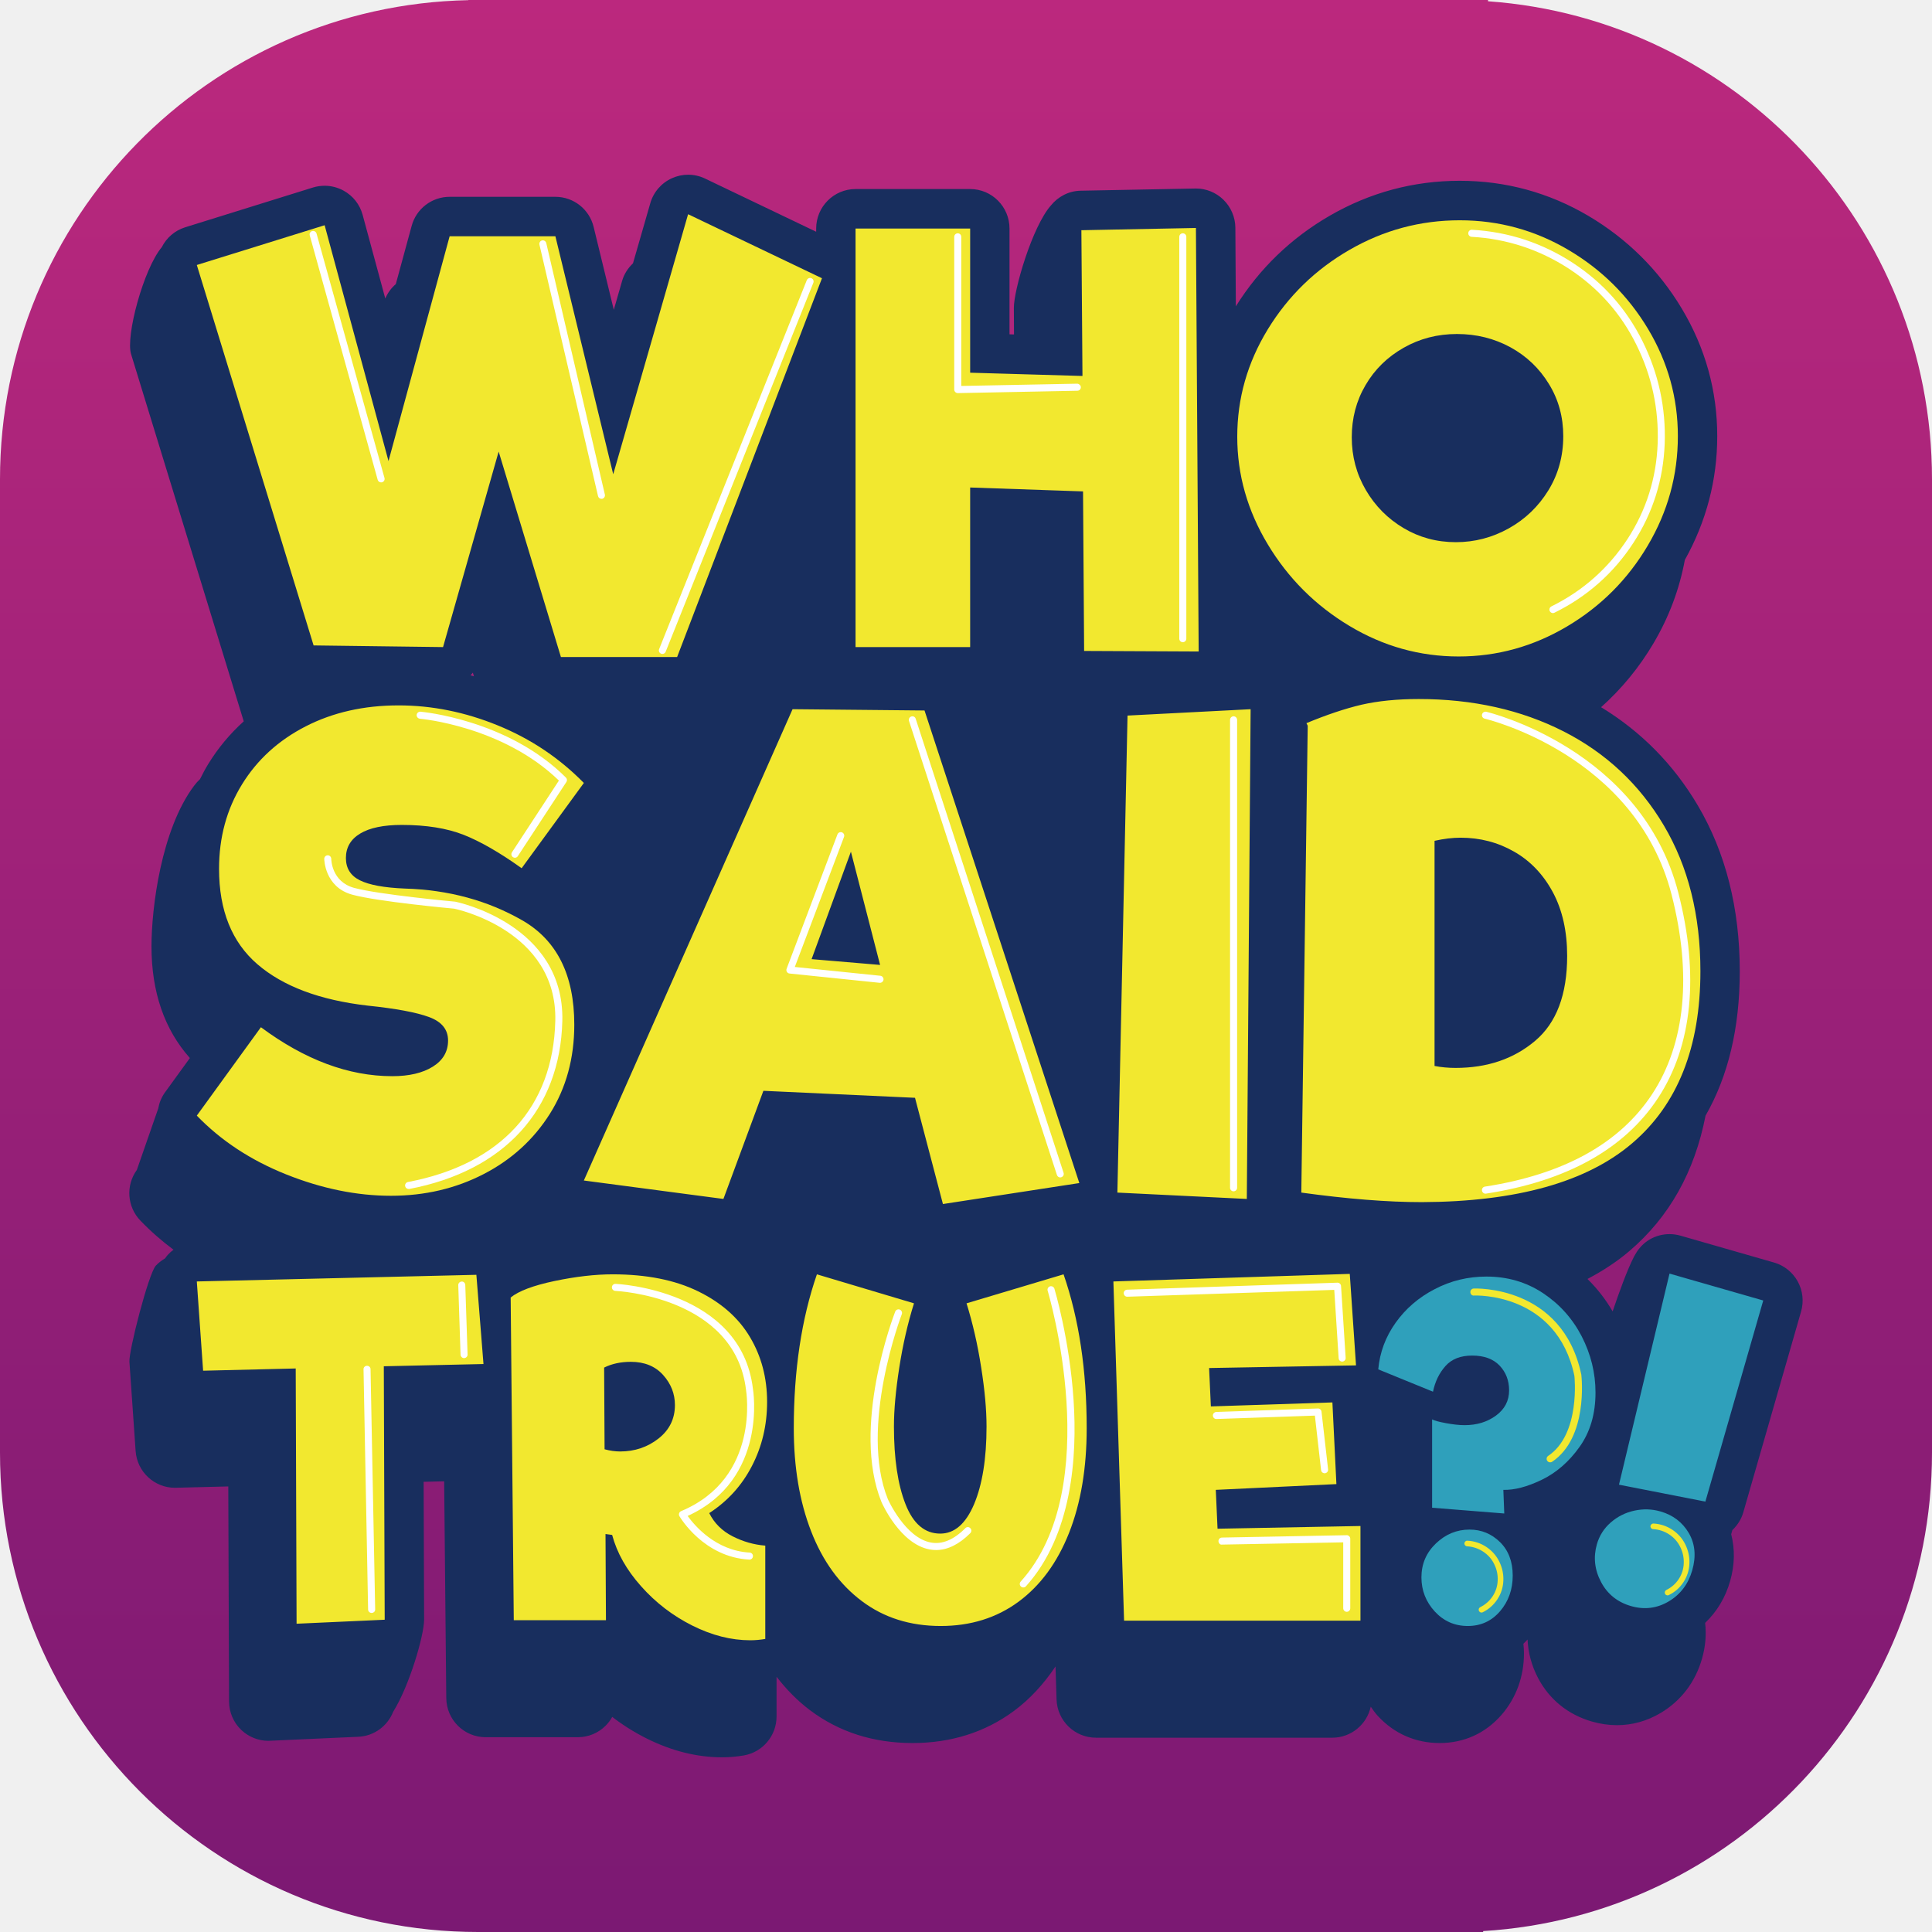
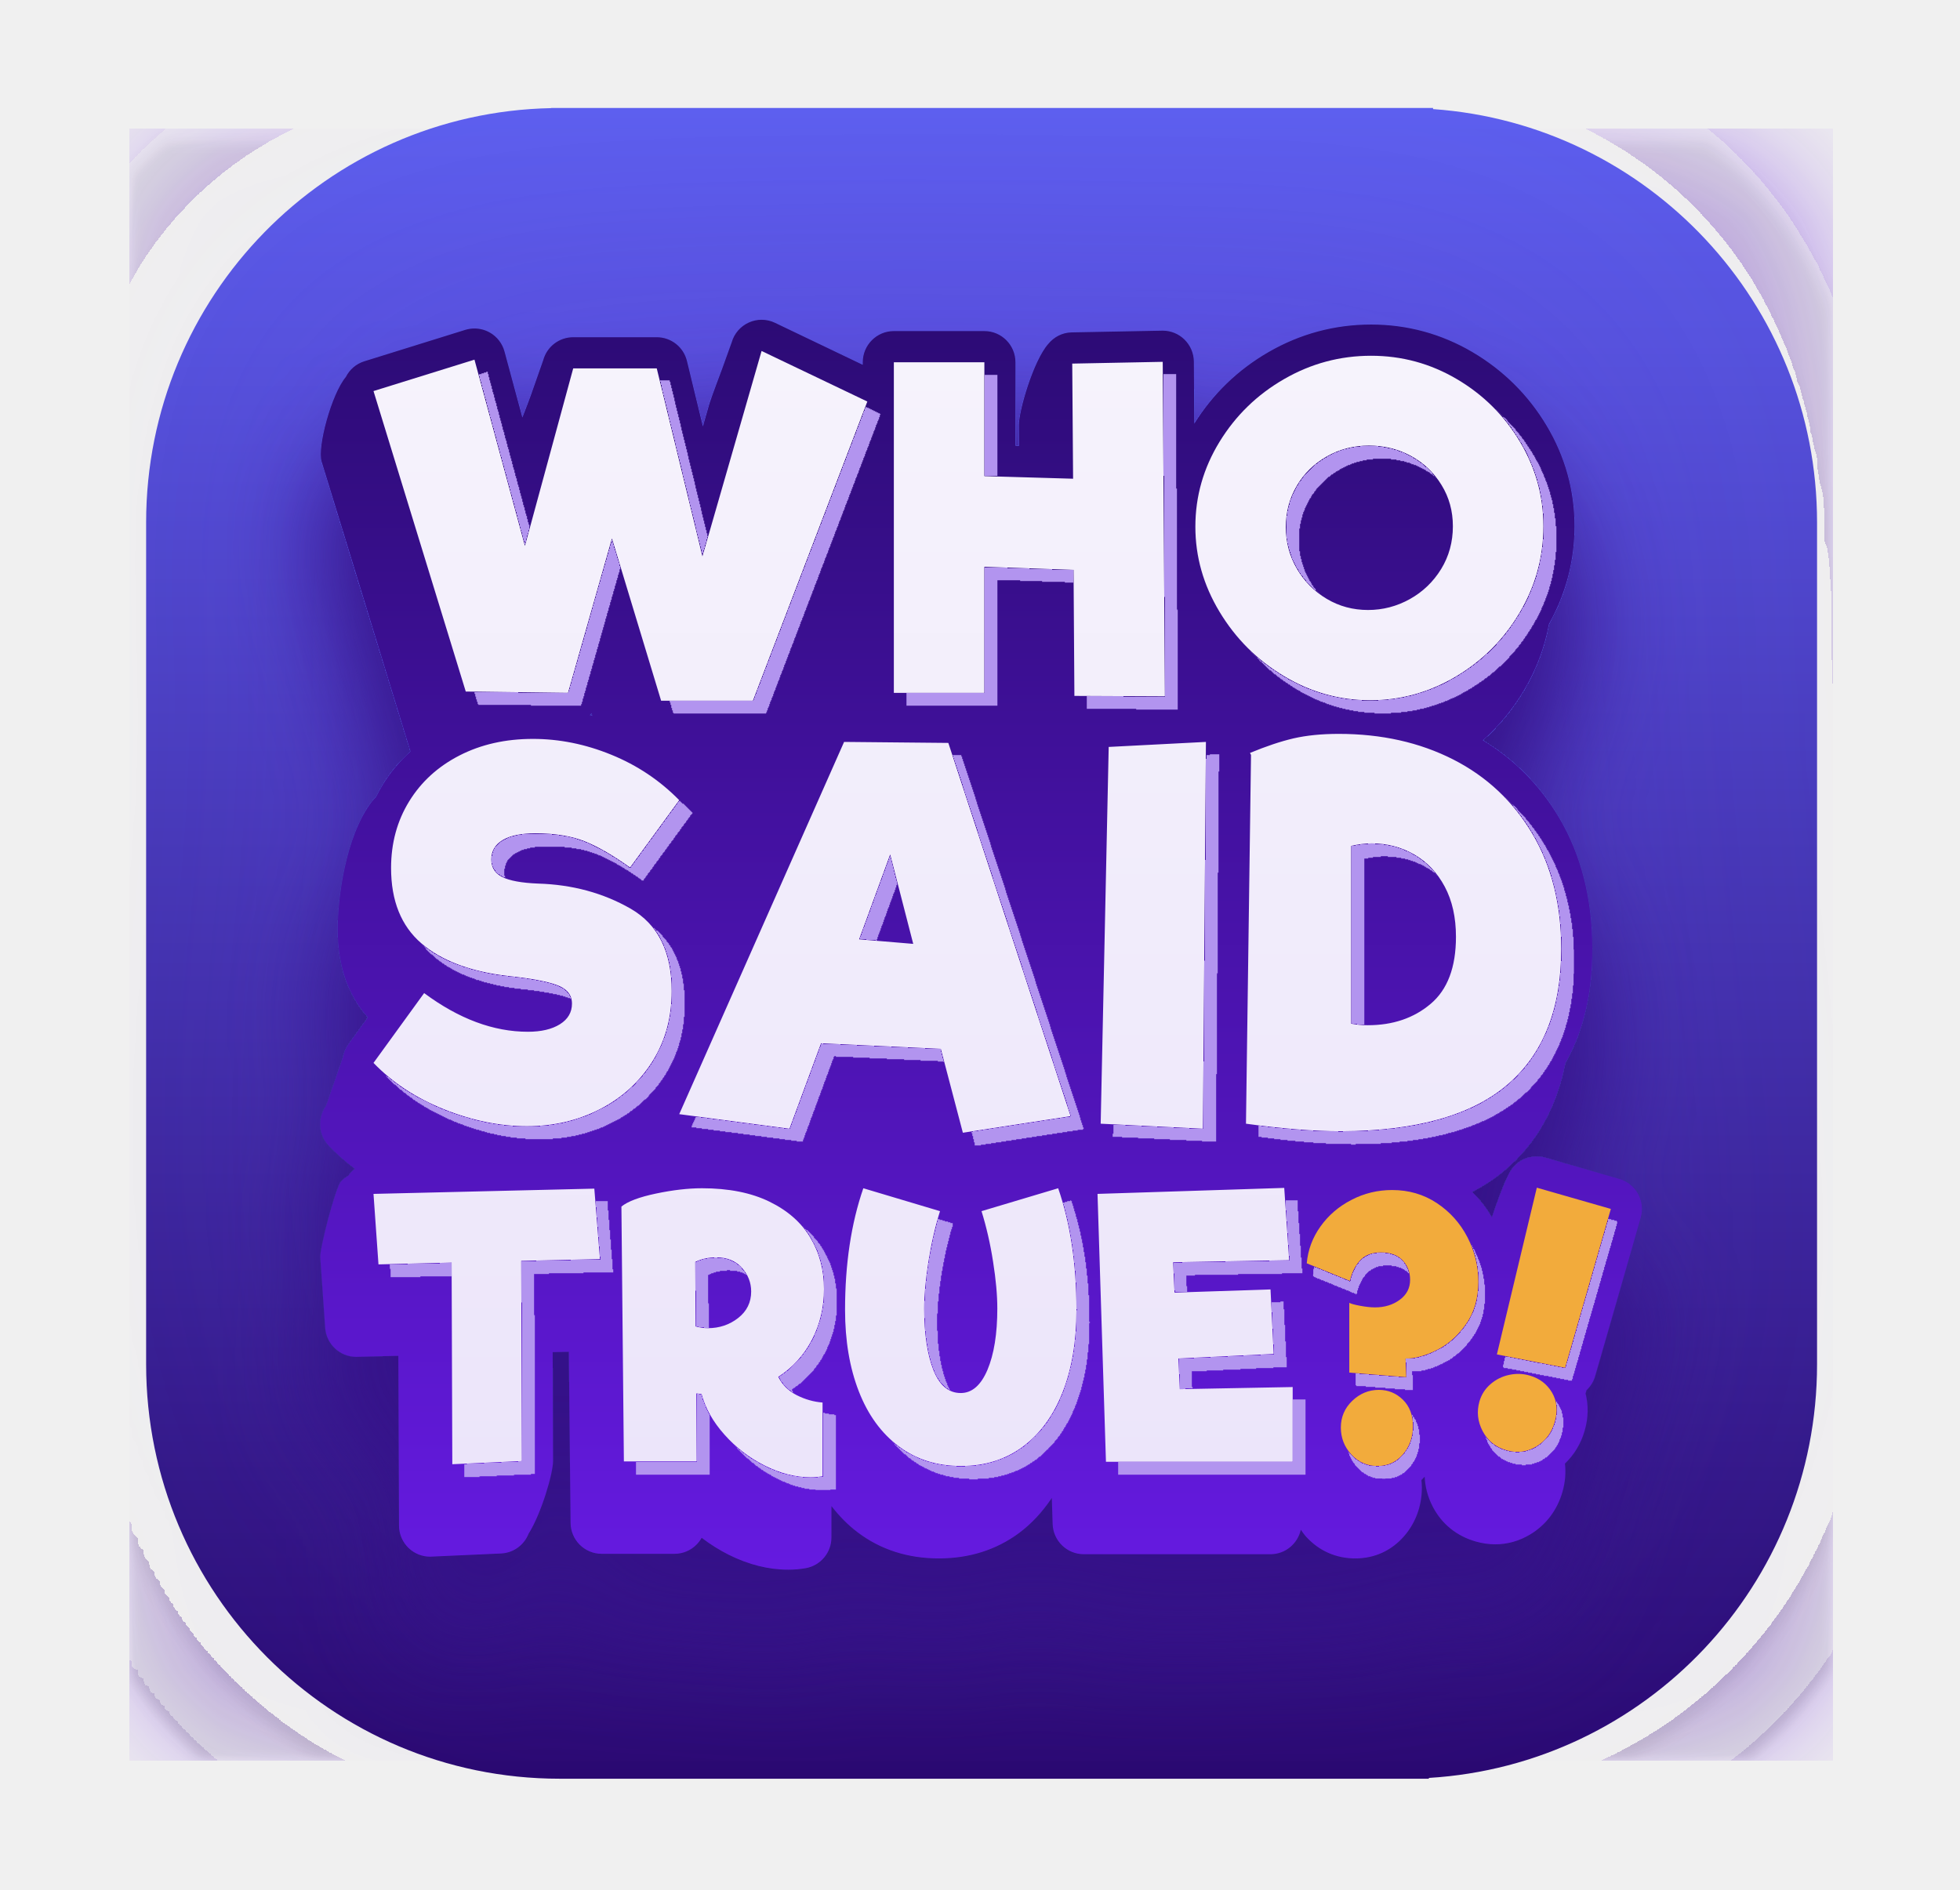
- <svg xmlns="http://www.w3.org/2000/svg" width="100" height="100" viewBox="0 0 100 100" fill="none">
-   <path d="M77.02 0.066V-7.62939e-06H24.242V0.008C10.808 0.278 0 11.278 0 24.81V75.189C0 88.892 11.078 100 24.747 100H76.768V99.952C89.73 99.168 100 88.381 100 75.189V24.81C100 11.706 89.861 0.975 77.02 0.066Z" fill="url(#paint0_linear)" />
-   <path d="M24.53 35.005C24.472 34.987 24.412 34.969 24.354 34.954C24.396 34.911 24.434 34.865 24.475 34.817L24.53 35.005ZM93.048 66.323C92.785 65.85 92.346 65.498 91.826 65.349L86.975 63.956C86.79 63.903 86.603 63.878 86.414 63.878C86.055 63.878 85.702 63.971 85.386 64.156C85.119 64.313 84.896 64.533 84.727 64.787C84.687 64.847 84.644 64.918 84.598 65.002C84.588 65.025 84.573 65.045 84.563 65.07C84.232 65.711 83.803 66.89 83.47 67.878C83.109 67.255 82.672 66.695 82.167 66.199C82.97 65.776 83.702 65.298 84.346 64.746C86.401 62.994 87.715 60.647 88.278 57.749C89.454 55.696 90.05 53.197 90.05 50.273C90.05 47.017 89.321 44.131 87.879 41.691C86.624 39.567 84.942 37.863 82.871 36.605C83.934 35.655 84.846 34.549 85.588 33.291C86.391 31.931 86.929 30.488 87.207 28.982C88.316 26.997 88.884 24.845 88.884 22.574C88.884 20.228 88.268 18.01 87.053 15.979C85.856 13.977 84.222 12.359 82.204 11.167C80.164 9.967 77.929 9.357 75.555 9.357C73.169 9.357 70.909 9.964 68.838 11.159C66.823 12.321 65.189 13.904 63.967 15.855L63.942 11.787C63.937 11.24 63.715 10.719 63.323 10.337C62.943 9.965 62.433 9.757 61.901 9.757C61.889 9.757 55.932 9.871 55.932 9.871C55.308 9.883 54.763 10.182 54.396 10.633C53.429 11.724 52.47 15.012 52.477 15.944L52.485 17.311L52.252 17.304V11.83C52.252 10.701 51.341 9.785 50.215 9.785H44.283C43.157 9.785 42.245 10.701 42.245 11.83V11.995L36.495 9.243C36.217 9.109 35.917 9.043 35.616 9.043C35.333 9.043 35.048 9.104 34.783 9.223C34.235 9.468 33.823 9.944 33.659 10.519L32.763 13.63C32.505 13.876 32.303 14.182 32.202 14.534L31.77 16.035L30.727 11.747C30.505 10.83 29.687 10.187 28.747 10.187H23.273C22.354 10.187 21.548 10.802 21.308 11.691L20.487 14.704C20.255 14.904 20.066 15.159 19.942 15.45L18.77 11.121C18.626 10.587 18.27 10.134 17.785 9.868C17.48 9.701 17.141 9.615 16.803 9.615C16.598 9.615 16.396 9.645 16.197 9.706L9.586 11.764C9.038 11.934 8.616 12.316 8.374 12.792C7.424 13.929 6.497 17.4 6.785 18.331L12.616 37.336C11.904 37.979 11.29 38.713 10.783 39.539C10.626 39.794 10.485 40.058 10.354 40.326C10.252 40.42 10.152 40.531 10.04 40.678C8.346 42.944 7.841 46.984 7.841 48.984C7.841 51.351 8.513 53.288 9.828 54.764L8.538 56.544C8.354 56.799 8.242 57.085 8.189 57.379L7.083 60.556C6.5 61.359 6.578 62.465 7.268 63.179C7.79 63.723 8.364 64.225 8.98 64.685C8.874 64.764 8.773 64.852 8.682 64.954C8.629 65.009 8.591 65.073 8.545 65.133C8.369 65.24 8.202 65.361 8.063 65.513C7.687 65.928 6.659 69.928 6.699 70.485L7.02 75.105C7.096 76.179 7.987 77.007 9.053 77.007C9.071 77.007 11.816 76.938 11.816 76.938L11.856 88.067C11.856 88.624 12.086 89.156 12.487 89.541C12.869 89.903 13.371 90.105 13.894 90.105C13.924 90.105 18.548 89.895 18.548 89.895C19.374 89.857 20.066 89.328 20.351 88.599C21.192 87.26 21.954 84.639 21.952 83.829L21.927 76.698L22.99 76.672L23.099 87.895C23.111 89.017 24.02 89.918 25.139 89.918H29.907C30.45 89.918 30.97 89.703 31.351 89.318C31.487 89.181 31.601 89.029 31.689 88.867C32.242 89.293 32.836 89.665 33.465 89.981C34.76 90.629 36.073 90.958 37.374 90.958C37.75 90.958 38.131 90.925 38.508 90.86C39.482 90.687 40.194 89.839 40.194 88.847V86.789C40.702 87.442 41.273 88.029 41.919 88.515C43.419 89.647 45.207 90.219 47.232 90.219C49.222 90.219 50.987 89.662 52.475 88.563C53.313 87.943 54.028 87.158 54.634 86.255L54.687 87.963C54.722 89.065 55.624 89.943 56.727 89.943H68.96C69.937 89.943 70.747 89.255 70.95 88.338C71.063 88.5 71.174 88.662 71.311 88.811C72.159 89.733 73.268 90.219 74.515 90.219C75.788 90.219 76.896 89.71 77.727 88.751C78.482 87.875 78.881 86.774 78.881 85.566C78.881 85.399 78.866 85.242 78.851 85.082C78.924 85.014 78.995 84.936 79.066 84.86C79.096 85.538 79.273 86.209 79.603 86.842C80.194 87.969 81.164 88.753 82.409 89.11C82.836 89.232 83.268 89.295 83.692 89.295C84.49 89.295 85.255 89.08 85.965 88.657C87.015 88.029 87.752 87.057 88.096 85.852C88.278 85.219 88.326 84.596 88.257 84.001C88.866 83.422 89.308 82.69 89.55 81.84C89.793 80.996 89.803 80.176 89.606 79.412L89.667 79.197C89.922 78.953 90.124 78.65 90.23 78.288L93.225 67.88C93.374 67.359 93.311 66.799 93.048 66.323Z" fill="#182E5E" />
-   <path d="M35.616 11.088L42.545 14.402L35.048 34.007H29.033L25.811 23.374L22.932 33.493L16.232 33.407L10.187 13.716L16.803 11.658L20.109 23.863L23.273 12.23H28.747L31.74 24.547L35.616 11.088ZM56.114 33.693L56.058 25.435L50.215 25.233V33.493H44.283V11.83H50.215V19.291L56.028 19.46L55.972 11.916L61.901 11.8L62.043 33.721L56.114 33.693ZM78.093 27.349C78.947 26.873 79.631 26.215 80.146 25.377C80.659 24.539 80.914 23.605 80.914 22.574C80.914 21.584 80.669 20.683 80.172 19.876C79.679 19.066 79.015 18.433 78.179 17.974C77.341 17.519 76.419 17.288 75.412 17.288C74.406 17.288 73.485 17.526 72.649 18.002C71.811 18.478 71.154 19.121 70.682 19.931C70.204 20.741 69.967 21.643 69.967 22.633C69.967 23.625 70.21 24.534 70.694 25.362C71.179 26.192 71.831 26.848 72.649 27.334C73.465 27.82 74.366 28.063 75.356 28.063C76.326 28.063 77.237 27.825 78.093 27.349ZM69.838 32.392C68.081 31.336 66.677 29.931 65.621 28.177C64.566 26.425 64.04 24.567 64.04 22.605C64.04 20.622 64.566 18.772 65.621 17.045C66.677 15.321 68.086 13.949 69.853 12.931C71.621 11.911 73.52 11.402 75.555 11.402C77.571 11.402 79.442 11.911 81.172 12.931C82.901 13.949 84.278 15.316 85.305 17.03C86.331 18.747 86.846 20.595 86.846 22.574C86.846 24.597 86.326 26.483 85.29 28.235C84.255 29.987 82.864 31.382 81.114 32.422C79.366 33.46 77.495 33.979 75.498 33.979C73.485 33.979 71.596 33.45 69.838 32.392ZM14.818 60.789C12.98 60.055 11.437 59.04 10.187 57.744L13.505 53.169C15.783 54.86 18.048 55.703 20.303 55.703C21.177 55.703 21.879 55.538 22.404 55.209C22.929 54.88 23.192 54.43 23.192 53.858C23.192 53.288 22.864 52.883 22.207 52.642C21.55 52.399 20.49 52.202 19.023 52.05C16.548 51.764 14.649 51.05 13.326 49.911C12 48.769 11.338 47.123 11.338 44.972C11.338 43.346 11.732 41.893 12.52 40.61C13.308 39.326 14.409 38.321 15.821 37.597C17.232 36.873 18.836 36.511 20.631 36.511C22.361 36.511 24.073 36.855 25.77 37.549C27.467 38.24 28.95 39.232 30.22 40.526L27 44.939C25.864 44.126 24.861 43.551 23.997 43.21C23.131 42.87 22.066 42.698 20.795 42.698C19.854 42.698 19.136 42.847 18.644 43.144C18.151 43.44 17.904 43.863 17.904 44.412C17.904 44.939 18.144 45.324 18.626 45.564C19.109 45.804 19.886 45.949 20.96 45.992C23.215 46.058 25.237 46.607 27.035 47.637C28.828 48.67 29.725 50.468 29.725 53.037C29.725 54.769 29.305 56.308 28.465 57.645C27.621 58.984 26.477 60.027 25.033 60.771C23.586 61.518 21.99 61.893 20.237 61.893C18.465 61.893 16.657 61.523 14.818 60.789ZM42.008 49.645L45.553 49.944L44.043 44.083L42.008 49.645ZM48.806 62.321L47.361 56.822L39.513 56.46L37.444 62.057L30.22 61.103L41.023 36.708L47.853 36.774L55.866 61.235L48.806 62.321ZM57.836 61.728L58.361 37.038L64.732 36.708L64.535 62.057L57.836 61.728ZM79.457 53.875C80.563 52.944 81.116 51.478 81.116 49.48C81.116 48.207 80.871 47.111 80.379 46.189C79.886 45.268 79.217 44.564 78.374 44.083C77.53 43.599 76.606 43.359 75.601 43.359C75.184 43.359 74.735 43.412 74.252 43.521V55.174C74.603 55.242 74.965 55.275 75.338 55.275C76.98 55.275 78.353 54.809 79.457 53.875ZM80.937 37.86C83.136 38.982 84.864 40.605 86.124 42.731C87.384 44.86 88.013 47.374 88.013 50.273C88.013 54.199 86.836 57.169 84.482 59.174C82.129 61.184 78.5 62.202 73.596 62.222C71.823 62.222 69.742 62.057 67.356 61.728L67.687 37.564L67.621 37.43C68.672 36.995 69.624 36.675 70.477 36.475C71.331 36.281 72.318 36.182 73.432 36.182C76.235 36.182 78.735 36.741 80.937 37.86ZM25.025 70.602L19.866 70.718L19.912 83.837L15.351 84.044L15.306 70.832L10.513 70.948L10.187 66.328L24.657 65.984L25.025 70.602ZM31.293 75.014C31.571 75.09 31.838 75.128 32.099 75.128C32.851 75.128 33.515 74.905 34.083 74.46C34.651 74.014 34.934 73.434 34.934 72.726C34.934 72.141 34.73 71.622 34.323 71.169C33.917 70.716 33.359 70.488 32.654 70.488C32.131 70.488 31.672 70.586 31.27 70.786L31.293 75.014ZM37.917 79.518C38.465 79.796 39.028 79.956 39.611 80.001V84.832C39.351 84.877 39.088 84.9 38.828 84.9C37.846 84.9 36.849 84.647 35.831 84.138C34.818 83.629 33.934 82.951 33.184 82.105C32.429 81.26 31.932 80.374 31.684 79.447L31.341 79.401L31.364 83.86H26.593L26.432 67.159C26.846 66.822 27.604 66.536 28.702 66.305C29.8 66.075 30.803 65.959 31.71 65.959C33.46 65.959 34.934 66.252 36.131 66.837C37.331 67.422 38.227 68.212 38.816 69.204C39.409 70.197 39.705 71.318 39.705 72.564C39.705 73.766 39.442 74.873 38.919 75.88C38.397 76.89 37.662 77.7 36.71 78.318C36.97 78.84 37.374 79.24 37.917 79.518ZM44.601 82.867C43.455 82.004 42.583 80.804 41.985 79.262C41.386 77.723 41.086 75.946 41.086 73.928C41.086 70.926 41.485 68.267 42.283 65.959L47.308 67.46C46.985 68.493 46.732 69.597 46.548 70.776C46.364 71.954 46.27 72.974 46.27 73.837C46.27 75.498 46.47 76.84 46.869 77.855C47.268 78.872 47.866 79.379 48.667 79.379C49.404 79.379 49.987 78.872 50.419 77.855C50.846 76.84 51.063 75.498 51.063 73.837C51.063 72.974 50.972 71.954 50.785 70.776C50.603 69.597 50.349 68.493 50.028 67.46L55.05 65.959C55.849 68.267 56.247 70.926 56.247 73.928C56.247 75.991 55.944 77.794 55.338 79.333C54.73 80.872 53.859 82.062 52.722 82.903C51.586 83.741 50.242 84.161 48.689 84.161C47.109 84.161 45.745 83.731 44.601 82.867ZM63.02 79.126L70.417 78.986V83.885H58.182L57.629 66.328L69.864 65.936L70.187 70.672L62.583 70.809L62.674 72.796L68.965 72.589L69.172 76.817L62.929 77.115L63.02 79.126Z" fill="#F2E82F" />
-   <path d="M74.265 83.412C73.805 82.91 73.573 82.32 73.573 81.644C73.573 80.951 73.823 80.366 74.323 79.888C74.821 79.412 75.401 79.171 76.061 79.171C76.677 79.171 77.202 79.389 77.641 79.819C78.078 80.25 78.298 80.829 78.298 81.551C78.298 82.275 78.078 82.89 77.641 83.399C77.202 83.908 76.646 84.161 75.97 84.161C75.295 84.161 74.725 83.91 74.265 83.412ZM77.861 78.338L74.126 78.04V73.467C74.235 73.528 74.472 73.594 74.841 73.662C75.212 73.731 75.533 73.766 75.808 73.766C76.439 73.766 76.98 73.602 77.432 73.27C77.884 72.938 78.111 72.503 78.111 71.964C78.111 71.457 77.947 71.029 77.619 70.683C77.288 70.336 76.813 70.164 76.2 70.164C75.601 70.164 75.139 70.343 74.818 70.705C74.495 71.067 74.28 71.51 74.172 72.034L71.338 70.878C71.417 70.002 71.715 69.197 72.237 68.465C72.758 67.733 73.434 67.151 74.265 66.723C75.093 66.29 75.985 66.075 76.937 66.075C78.028 66.075 79.002 66.361 79.864 66.931C80.722 67.5 81.391 68.247 81.869 69.169C82.343 70.093 82.583 71.062 82.583 72.08C82.583 73.189 82.305 74.128 81.752 74.898C81.202 75.67 80.548 76.234 79.795 76.597C79.04 76.959 78.381 77.131 77.813 77.115L77.861 78.338ZM82.866 81.877C82.535 81.247 82.465 80.597 82.654 79.931C82.783 79.485 83.02 79.11 83.371 78.804C83.725 78.495 84.129 78.293 84.591 78.191C85.048 78.093 85.5 78.103 85.944 78.232C86.593 78.417 87.081 78.791 87.412 79.348C87.737 79.908 87.798 80.548 87.591 81.275C87.389 81.984 86.985 82.523 86.379 82.885C85.77 83.247 85.119 83.331 84.424 83.131C83.717 82.928 83.197 82.508 82.866 81.877ZM83.798 76.847L86.414 65.921L91.265 67.313L88.27 77.723L83.798 76.847Z" fill="#2FA0BB" />
-   <path d="M76.682 83.465C76.629 83.465 76.576 83.434 76.55 83.381C76.515 83.308 76.545 83.222 76.619 83.186C76.886 83.052 77.103 82.86 77.265 82.612C77.424 82.366 77.51 82.095 77.52 81.802C77.533 81.508 77.472 81.222 77.338 80.956C77.21 80.69 77.015 80.475 76.765 80.31C76.515 80.146 76.235 80.055 75.937 80.037C75.856 80.034 75.793 79.963 75.798 79.885C75.8 79.804 75.879 79.736 75.952 79.746C76.303 79.763 76.631 79.872 76.927 80.065C77.22 80.26 77.447 80.513 77.601 80.824C77.755 81.136 77.828 81.47 77.813 81.814C77.8 82.158 77.7 82.48 77.51 82.771C77.321 83.065 77.063 83.293 76.748 83.45C76.725 83.46 76.704 83.465 76.682 83.465ZM86.313 82.576C86.26 82.576 86.207 82.546 86.182 82.495C86.147 82.422 86.177 82.336 86.248 82.298C86.515 82.166 86.735 81.974 86.897 81.723C87.055 81.48 87.141 81.207 87.151 80.915C87.162 80.619 87.101 80.333 86.967 80.067C86.838 79.804 86.647 79.586 86.397 79.422C86.147 79.257 85.866 79.166 85.566 79.148C85.485 79.146 85.422 79.075 85.427 78.994C85.432 78.913 85.513 78.852 85.581 78.857C85.934 78.877 86.263 78.984 86.555 79.176C86.851 79.371 87.078 79.627 87.23 79.936C87.384 80.247 87.457 80.581 87.444 80.926C87.432 81.272 87.328 81.594 87.141 81.885C86.95 82.179 86.694 82.406 86.376 82.561C86.356 82.571 86.333 82.576 86.313 82.576Z" fill="#F2E82F" />
-   <path d="M80.381 31.734C80.313 31.734 80.25 31.696 80.217 31.633C80.172 31.541 80.21 31.433 80.3 31.387C81.932 30.582 83.257 29.405 84.245 27.891C85.21 26.407 85.732 24.749 85.8 22.962C85.866 21.172 85.495 19.445 84.694 17.833C83.896 16.22 82.725 14.904 81.215 13.914C79.689 12.919 77.992 12.359 76.169 12.258C76.071 12.253 75.992 12.164 75.997 12.066C76.005 11.964 76.081 11.889 76.189 11.893C78.078 12 79.833 12.577 81.414 13.61C82.98 14.633 84.192 15.997 85.02 17.668C85.848 19.339 86.232 21.124 86.164 22.974C86.093 24.83 85.55 26.552 84.548 28.091C83.528 29.66 82.151 30.881 80.46 31.713C80.434 31.726 80.406 31.734 80.381 31.734ZM19.725 24.969C19.646 24.969 19.573 24.916 19.55 24.838L16.033 12.185C16.005 12.088 16.061 11.987 16.159 11.959C16.258 11.937 16.356 11.99 16.384 12.088L19.901 24.739C19.929 24.835 19.871 24.936 19.775 24.964C19.758 24.967 19.742 24.969 19.725 24.969ZM31.131 25.82C31.048 25.82 30.975 25.764 30.954 25.678L27.922 12.666C27.899 12.567 27.957 12.468 28.058 12.445C28.151 12.423 28.253 12.486 28.275 12.582L31.308 25.597C31.331 25.693 31.27 25.792 31.174 25.817C31.159 25.82 31.144 25.82 31.131 25.82ZM34.285 33.848C34.263 33.848 34.24 33.845 34.22 33.835C34.124 33.797 34.081 33.691 34.116 33.6L41.76 14.501C41.8 14.407 41.904 14.364 41.997 14.4C42.091 14.438 42.136 14.544 42.098 14.638L34.455 33.734C34.427 33.805 34.359 33.848 34.285 33.848ZM49.573 20.347C49.525 20.347 49.482 20.329 49.447 20.293C49.412 20.261 49.391 20.215 49.391 20.164V12.258C49.391 12.157 49.475 12.076 49.573 12.076C49.674 12.076 49.755 12.157 49.755 12.258V19.977L55.758 19.86C55.843 19.863 55.942 19.939 55.944 20.04C55.947 20.142 55.866 20.223 55.765 20.225L49.578 20.347H49.573ZM61.222 33.24C61.121 33.24 61.04 33.159 61.04 33.058V12.258C61.04 12.157 61.121 12.076 61.222 12.076C61.323 12.076 61.404 12.157 61.404 12.258V33.058C61.404 33.159 61.323 33.24 61.222 33.24ZM26.651 44.397C26.619 44.397 26.583 44.387 26.553 44.367C26.467 44.311 26.444 44.197 26.5 44.113L28.929 40.402C26.023 37.579 21.775 37.205 21.735 37.202C21.634 37.192 21.558 37.103 21.566 37.005C21.573 36.903 21.672 36.827 21.763 36.837C21.808 36.84 26.29 37.237 29.293 40.248C29.354 40.311 29.364 40.405 29.316 40.475L26.803 44.313C26.77 44.367 26.712 44.397 26.651 44.397ZM54.879 60.944C54.803 60.944 54.73 60.893 54.707 60.817L47.05 37.316C47.02 37.22 47.071 37.118 47.167 37.086C47.263 37.053 47.366 37.106 47.396 37.202L55.05 60.703C55.083 60.799 55.03 60.903 54.934 60.933C54.917 60.938 54.896 60.944 54.879 60.944ZM45.55 50.87H45.53L40.866 50.389C40.811 50.384 40.76 50.354 40.73 50.303C40.7 50.255 40.694 50.197 40.715 50.144L43.346 43.189C43.381 43.096 43.487 43.048 43.581 43.083C43.674 43.118 43.722 43.225 43.687 43.318L41.139 50.05L45.568 50.506C45.669 50.518 45.74 50.607 45.73 50.708C45.72 50.799 45.641 50.87 45.55 50.87ZM63.848 61.663C63.75 61.663 63.667 61.579 63.667 61.48V37.26C63.667 37.159 63.75 37.075 63.848 37.075C63.949 37.075 64.033 37.159 64.033 37.26V61.48C64.033 61.579 63.949 61.663 63.848 61.663ZM76.886 61.784C76.798 61.784 76.72 61.718 76.707 61.627C76.692 61.528 76.757 61.435 76.859 61.419C80.927 60.792 83.838 59.184 85.513 56.635C87.237 54.014 87.583 50.44 86.518 46.296C84.654 39.055 76.924 37.215 76.846 37.197C76.747 37.174 76.687 37.075 76.71 36.979C76.732 36.88 76.833 36.822 76.927 36.84C77.005 36.86 84.95 38.751 86.869 46.207C87.962 50.45 87.598 54.128 85.818 56.835C84.083 59.473 81.088 61.139 76.914 61.782C76.904 61.782 76.896 61.784 76.886 61.784ZM24.02 70.295C23.924 70.295 23.843 70.217 23.838 70.121L23.72 66.521C23.715 66.422 23.795 66.338 23.894 66.333C24 66.326 24.078 66.409 24.083 66.508L24.202 70.108C24.207 70.207 24.126 70.29 24.028 70.295H24.02ZM19.235 83.485C19.136 83.485 19.058 83.409 19.053 83.315L18.816 70.873C18.813 70.774 18.894 70.695 18.992 70.693H18.997C19.096 70.693 19.177 70.769 19.179 70.862L19.419 83.308C19.422 83.404 19.341 83.483 19.24 83.485H19.235ZM38.79 80.725H38.783C36.439 80.602 35.217 78.564 35.167 78.478C35.139 78.432 35.134 78.379 35.151 78.328C35.167 78.278 35.205 78.237 35.252 78.217C39.376 76.495 38.621 71.989 38.614 71.941C38.038 67.106 31.909 66.819 31.849 66.817C31.747 66.812 31.669 66.728 31.672 66.627C31.674 66.528 31.758 66.452 31.854 66.452H31.861C31.927 66.455 38.364 66.756 38.972 71.89C38.98 71.926 39.758 76.571 35.593 78.465C35.939 78.946 37.04 80.267 38.803 80.361C38.901 80.366 38.98 80.452 38.972 80.553C38.967 80.65 38.889 80.725 38.79 80.725ZM52.967 82.166C52.922 82.166 52.879 82.151 52.843 82.118C52.768 82.052 52.763 81.936 52.831 81.862C57.255 76.961 54.258 66.91 54.227 66.809C54.197 66.713 54.252 66.612 54.349 66.581C54.444 66.554 54.545 66.607 54.576 66.703C54.583 66.728 55.361 69.308 55.568 72.47C55.763 75.404 55.49 79.457 53.101 82.108C53.063 82.148 53.015 82.166 52.967 82.166ZM48.452 80.229C48.338 80.229 48.225 80.219 48.111 80.197C46.593 79.913 45.662 77.829 45.624 77.741C44.056 73.875 46.242 68.131 46.336 67.888C46.374 67.794 46.477 67.749 46.571 67.784C46.664 67.822 46.712 67.926 46.677 68.022C46.654 68.08 44.449 73.873 45.957 77.599C45.965 77.614 46.848 79.591 48.177 79.84C48.763 79.951 49.366 79.7 49.967 79.098C50.035 79.024 50.151 79.024 50.222 79.098C50.295 79.169 50.295 79.282 50.222 79.356C49.644 79.936 49.048 80.229 48.452 80.229ZM69.47 70.475C69.374 70.475 69.293 70.402 69.288 70.303L69.061 66.764L58.351 67.118H58.348C58.247 67.118 58.169 67.04 58.164 66.941C58.159 66.842 58.24 66.756 58.341 66.754L69.225 66.392H69.23C69.328 66.392 69.406 66.468 69.412 66.564L69.651 70.28C69.659 70.381 69.583 70.468 69.48 70.475H69.47ZM68.568 76.255C68.475 76.26 68.391 76.189 68.379 76.095L68.058 73.272L62.967 73.447C62.866 73.452 62.783 73.374 62.778 73.272C62.775 73.171 62.856 73.088 62.955 73.083L68.212 72.903C68.308 72.9 68.391 72.971 68.401 73.067L68.742 76.055C68.752 76.153 68.682 76.242 68.581 76.255H68.568ZM69.707 83.427C69.609 83.427 69.525 83.343 69.525 83.242V79.832L63.255 79.948C63.149 79.969 63.071 79.87 63.068 79.769C63.066 79.667 63.146 79.586 63.247 79.584L69.704 79.462C69.752 79.455 69.8 79.483 69.836 79.515C69.871 79.548 69.889 79.597 69.889 79.647V83.242C69.889 83.343 69.808 83.427 69.707 83.427Z" fill="white" />
-   <path d="M80.235 75.69C80.177 75.69 80.119 75.662 80.083 75.609C80.028 75.526 80.05 75.412 80.134 75.356C81.816 74.232 81.495 71.242 81.49 71.212C80.578 66.88 76.338 67.052 76.298 67.057C76.192 67.073 76.111 66.987 76.106 66.885C76.101 66.784 76.179 66.698 76.28 66.693C76.323 66.693 80.871 66.498 81.849 71.153C81.866 71.303 82.202 74.414 80.336 75.662C80.303 75.683 80.27 75.69 80.235 75.69Z" fill="#F2E82F" />
-   <path d="M21.149 61.541C21.063 61.541 20.987 61.48 20.97 61.394C20.952 61.295 21.018 61.199 21.116 61.181C25.924 60.268 28.634 57.306 28.742 52.842C28.856 48.134 23.558 47.042 23.505 47.032C23.364 47.02 19.548 46.668 18.232 46.308C16.798 45.916 16.783 44.468 16.783 44.453C16.783 44.354 16.861 44.27 16.965 44.27C17.063 44.27 17.144 44.354 17.146 44.453C17.146 44.501 17.167 45.637 18.326 45.956C19.614 46.306 23.52 46.668 23.558 46.67C23.634 46.683 29.227 47.837 29.106 52.85C28.992 57.44 26.106 60.604 21.184 61.541H21.149Z" fill="white" />
+ <svg xmlns="http://www.w3.org/2000/svg" width="617" height="595" viewBox="0 0 617 595" fill="none">
+   <path d="M451.126 34.346V34H173.515V34.04C102.851 35.465 46 93.324 46 164.499V429.494C46 501.575 104.272 560 176.172 560H449.798V559.749C517.979 555.625 572 498.885 572 429.494V164.499C572 95.574 518.669 39.127 451.126 34.346Z" fill="url(#paint0_linear)" />
+   <g filter="url(#filter0_dd)">
+     <g filter="url(#filter1_dd)">
+       <path d="M186.485 225.394C186.206 225.308 185.915 225.223 185.636 225.15C185.842 224.944 186.024 224.725 186.219 224.494L186.485 225.394ZM515.654 375.852C514.392 373.578 512.281 371.888 509.782 371.17L486.477 364.481C485.592 364.225 484.694 364.104 483.784 364.104C482.061 364.104 480.363 364.554 478.846 365.441C477.56 366.196 476.493 367.254 475.68 368.47C475.486 368.762 475.28 369.102 475.061 369.504C475.013 369.613 474.94 369.711 474.891 369.832C473.302 372.909 471.24 378.577 469.638 383.32C467.903 380.328 465.805 377.64 463.378 375.256C467.236 373.225 470.754 370.927 473.848 368.275C483.723 359.859 490.032 348.585 492.737 334.659C498.39 324.795 501.253 312.791 501.253 298.744C501.253 283.103 497.747 269.238 490.82 257.514C484.791 247.31 476.711 239.125 466.763 233.08C471.871 228.519 476.25 223.204 479.817 217.16C483.675 210.629 486.259 203.696 487.593 196.46C492.919 186.925 495.649 176.587 495.649 165.677C495.649 154.403 492.689 143.749 486.853 133.994C481.103 124.374 473.254 116.603 463.56 110.874C453.758 105.109 443.022 102.178 431.618 102.178C420.153 102.178 409.295 105.097 399.348 110.838C389.666 116.42 381.817 124.022 375.945 133.399L375.824 113.854C375.8 111.227 374.732 108.721 372.852 106.885C371.024 105.1 368.574 104.1 366.022 104.1C365.961 104.1 337.343 104.647 337.343 104.647C334.346 104.708 331.726 106.143 329.967 108.308C325.32 113.55 320.71 129.349 320.746 133.824L320.783 140.392L319.667 140.355V114.061C319.667 108.636 315.287 104.233 309.877 104.233H281.379C275.968 104.233 271.589 108.636 271.589 114.061V114.851L243.965 101.631C242.631 100.986 241.187 100.67 239.743 100.67C238.385 100.67 237.014 100.962 235.74 101.534C233.107 102.713 231.13 105 230.341 107.761L227.315 116.151C227.315 116.151 223.827 125.359 223.341 127.05L221.267 134.262L216.256 113.659C215.189 109.257 211.258 106.167 206.745 106.167H180.444C176.028 106.167 172.158 109.123 171.005 113.392L167.043 124.64C167.043 124.64 165.037 130.054 164.442 131.453L158.813 110.655C158.122 108.089 156.411 105.912 154.082 104.635C152.614 103.832 150.988 103.419 149.362 103.419C148.38 103.419 147.409 103.565 146.451 103.857L114.69 113.744C112.058 114.559 110.032 116.396 108.867 118.682C104.305 124.143 99.853 140.818 101.236 145.293L129.248 236.595C125.827 239.684 122.879 243.211 120.441 247.176C119.688 248.405 119.009 249.669 118.378 250.959C117.893 251.409 117.408 251.944 116.874 252.649C108.734 263.534 106.307 282.945 106.307 292.553C106.307 303.925 109.534 313.229 115.855 320.32L109.656 328.87C108.77 330.098 108.236 331.472 107.981 332.883L102.668 348.147C99.865 352.002 100.241 357.317 103.553 360.747C106.065 363.362 108.818 365.77 111.779 367.983C111.269 368.36 110.784 368.786 110.347 369.273C110.092 369.54 109.91 369.844 109.692 370.136C108.843 370.647 108.042 371.231 107.375 371.961C105.567 373.955 100.63 393.171 100.824 395.847L102.364 418.043C102.728 423.2 107.011 427.177 112.13 427.177C112.215 427.177 125.402 426.849 125.402 426.849L125.597 480.314C125.597 482.989 126.701 485.543 128.629 487.392C130.461 489.131 132.876 490.104 135.387 490.104C135.532 490.104 157.745 489.095 157.745 489.095C161.713 488.912 165.037 486.37 166.407 482.868C170.447 476.434 174.111 463.846 174.099 459.954L173.978 425.693L179.085 425.572L179.607 479.487C179.667 484.875 184.035 489.204 189.409 489.204H212.314C214.922 489.204 217.421 488.171 219.253 486.322C219.908 485.665 220.454 484.935 220.879 484.157C223.535 486.2 226.386 487.988 229.407 489.508C235.631 492.622 241.939 494.203 248.187 494.203C249.995 494.203 251.826 494.045 253.634 493.729C258.317 492.902 261.738 488.827 261.738 484.06V474.172C264.177 477.31 266.918 480.131 270.024 482.466C277.23 487.903 285.819 490.652 295.549 490.652C305.109 490.652 313.589 487.976 320.734 482.698C324.762 479.718 328.195 475.947 331.107 471.606L331.362 479.815C331.531 485.106 335.862 489.326 341.164 489.326H399.93C404.625 489.326 408.519 486.018 409.49 481.615C410.035 482.393 410.569 483.172 411.224 483.889C415.301 488.316 420.626 490.652 426.619 490.652C432.734 490.652 438.06 488.207 442.051 483.597C445.678 479.389 447.595 474.099 447.595 468.297C447.595 467.495 447.522 466.741 447.45 465.974C447.801 465.646 448.141 465.269 448.481 464.904C448.626 468.164 449.476 471.387 451.065 474.427C453.904 479.839 458.562 483.61 464.543 485.325C466.593 485.908 468.668 486.212 470.706 486.212C474.54 486.212 478.215 485.179 481.624 483.147C486.671 480.131 490.214 475.461 491.864 469.672C492.737 466.631 492.968 463.639 492.64 460.781C495.564 457.996 497.687 454.481 498.851 450.395C500.016 446.345 500.065 442.404 499.118 438.731L499.409 437.697C500.635 436.53 501.605 435.07 502.115 433.331L516.503 383.332C517.219 380.827 516.915 378.139 515.654 375.852Z" fill="url(#paint1_linear)" />
+     </g>
+     <g filter="url(#filter2_d)">
+       <path d="M239.743 110.497L273.032 126.417L237.013 220.602H208.116L192.636 169.52L178.806 218.133L146.62 217.719L117.577 123.121L149.362 113.233L165.242 171.868L180.443 115.982H206.745L221.121 175.151L239.743 110.497ZM338.216 219.094L337.949 179.42L309.876 178.447V218.133H281.379V114.061H309.876V149.903L337.803 150.717L337.536 114.474L366.021 113.915L366.701 219.227L338.216 219.094ZM443.81 188.615C447.91 186.329 451.198 183.166 453.673 179.141C456.135 175.115 457.361 170.627 457.361 165.677C457.361 160.922 456.184 156.592 453.794 152.712C451.428 148.82 448.238 145.78 444.222 143.578C440.194 141.389 435.766 140.282 430.926 140.282C426.097 140.282 421.669 141.426 417.654 143.712C413.626 145.999 410.472 149.088 408.203 152.98C405.91 156.872 404.77 161.201 404.77 165.957C404.77 170.724 405.935 175.091 408.264 179.068C410.593 183.057 413.723 186.207 417.654 188.542C421.572 190.877 425.903 192.045 430.659 192.045C435.317 192.045 439.697 190.902 443.81 188.615ZM404.151 212.842C395.708 207.77 388.962 201.02 383.891 192.592C378.82 184.176 376.297 175.249 376.297 165.823C376.297 156.3 378.82 147.409 383.891 139.115C388.962 130.832 395.732 124.24 404.224 119.351C412.716 114.45 421.839 112.005 431.617 112.005C441.298 112.005 450.288 114.45 458.598 119.351C466.908 124.24 473.52 130.808 478.458 139.042C483.383 147.288 485.858 156.166 485.858 165.677C485.858 175.395 483.359 184.456 478.385 192.872C473.411 201.288 466.726 207.989 458.319 212.988C449.924 217.975 440.934 220.468 431.338 220.468C421.669 220.468 412.595 217.926 404.151 212.842ZM139.827 349.266C130.995 345.739 123.582 340.862 117.577 334.635L133.518 312.657C144.461 320.782 155.343 324.832 166.177 324.832C170.374 324.832 173.747 324.041 176.27 322.46C178.793 320.879 180.055 318.714 180.055 315.966C180.055 313.229 178.478 311.283 175.324 310.128C172.17 308.96 167.074 308.011 160.026 307.282C148.137 305.907 139.014 302.478 132.657 297.005C126.288 291.519 123.109 283.614 123.109 273.276C123.109 265.468 125.002 258.487 128.787 252.321C132.572 246.154 137.861 241.326 144.643 237.848C151.424 234.369 159.128 232.63 167.754 232.63C176.064 232.63 184.289 234.284 192.442 237.617C200.594 240.937 207.715 245.704 213.818 251.919L198.35 273.118C192.89 269.214 188.074 266.453 183.925 264.811C179.764 263.182 174.644 262.355 168.542 262.355C164.017 262.355 160.572 263.072 158.206 264.495C155.84 265.918 154.651 267.949 154.651 270.588C154.651 273.118 155.804 274.967 158.121 276.122C160.438 277.278 164.175 277.971 169.331 278.178C180.164 278.494 189.882 281.133 198.52 286.083C207.133 291.045 211.44 299.68 211.44 312.025C211.44 320.344 209.426 327.739 205.386 334.16C201.334 340.594 195.838 345.605 188.899 349.181C181.948 352.768 174.28 354.569 165.861 354.569C157.345 354.569 148.658 352.793 139.827 349.266ZM270.448 295.728L287.481 297.163L280.226 269.007L270.448 295.728ZM303.107 356.624L296.167 330.208L258.462 328.468L248.526 355.359L213.818 350.774L265.717 233.579L298.533 233.895L337.027 351.406L303.107 356.624ZM346.489 353.778L349.013 235.16L379.621 233.579L378.675 355.359L346.489 353.778ZM450.361 316.051C455.674 311.575 458.331 304.533 458.331 294.937C458.331 288.819 457.154 283.553 454.789 279.126C452.423 274.699 449.208 271.318 445.156 269.007C441.104 266.684 436.664 265.529 431.836 265.529C429.834 265.529 427.674 265.784 425.357 266.307V322.29C427.044 322.618 428.778 322.776 430.574 322.776C438.459 322.776 445.059 320.539 450.361 316.051ZM457.47 239.112C468.036 244.5 476.335 252.296 482.388 262.513C488.442 272.741 491.463 284.818 491.463 298.744C491.463 317.608 485.809 331.874 474.503 341.506C463.196 351.163 445.763 356.052 422.203 356.15C413.687 356.15 403.69 355.359 392.226 353.778L393.815 237.69L393.5 237.045C398.546 234.953 403.12 233.421 407.22 232.46C411.321 231.523 416.064 231.049 421.414 231.049C434.881 231.049 446.891 233.737 457.47 239.112ZM188.863 396.407L164.078 396.966L164.296 459.991L142.386 460.988L142.168 397.513L119.142 398.073L117.577 375.877L187.091 374.223L188.863 396.407ZM218.974 417.605C220.308 417.97 221.594 418.153 222.843 418.153C226.459 418.153 229.649 417.082 232.379 414.942C235.109 412.801 236.467 410.016 236.467 406.611C236.467 403.801 235.485 401.308 233.532 399.131C231.578 396.954 228.897 395.859 225.512 395.859C223.001 395.859 220.793 396.334 218.864 397.294L218.974 417.605ZM250.795 439.242C253.427 440.58 256.133 441.346 258.935 441.565V464.77C257.686 464.989 256.424 465.099 255.174 465.099C250.455 465.099 245.663 463.882 240.774 461.438C235.909 458.993 231.663 455.734 228.06 451.672C224.433 447.609 222.043 443.353 220.854 438.901L219.204 438.682L219.313 460.1H196.396L195.62 379.866C197.61 378.248 201.249 376.874 206.526 375.767C211.804 374.66 216.62 374.101 220.975 374.101C229.383 374.101 236.467 375.512 242.218 378.321C247.98 381.131 252.287 384.925 255.114 389.693C257.965 394.461 259.384 399.848 259.384 405.832C259.384 411.609 258.122 416.924 255.611 421.765C253.1 426.618 249.57 430.509 244.996 433.477C246.246 435.982 248.187 437.904 250.795 439.242ZM282.907 455.333C277.4 451.185 273.214 445.42 270.339 438.013C267.464 430.619 266.02 422.081 266.02 412.388C266.02 397.963 267.937 385.193 271.77 374.101L295.912 381.313C294.36 386.275 293.146 391.578 292.261 397.246C291.375 402.901 290.926 407.803 290.926 411.95C290.926 419.928 291.885 426.374 293.802 431.251C295.718 436.141 298.594 438.573 302.439 438.573C305.982 438.573 308.784 436.141 310.859 431.251C312.909 426.374 313.952 419.928 313.952 411.95C313.952 407.803 313.516 402.901 312.618 397.246C311.744 391.578 310.519 386.275 308.978 381.313L333.108 374.101C336.942 385.193 338.859 397.963 338.859 412.388C338.859 422.3 337.403 430.959 334.491 438.354C331.567 445.749 327.382 451.465 321.923 455.503C316.464 459.528 310.009 461.547 302.548 461.547C294.954 461.547 288.403 459.48 282.907 455.333ZM371.396 437.357L406.929 436.688V460.222H348.151L345.495 375.877L404.272 373.991L405.825 396.747L369.297 397.404L369.734 406.951L399.954 405.954L400.948 426.265L370.959 427.7L371.396 437.357Z" fill="url(#paint2_linear)" />
+     </g>
+     <g filter="url(#filter3_d)">
+       <path d="M425.418 457.948C423.21 455.539 422.094 452.706 422.094 449.458C422.094 446.126 423.295 443.316 425.697 441.018C428.087 438.731 430.877 437.576 434.044 437.576C437.004 437.576 439.527 438.622 441.638 440.689C443.737 442.757 444.792 445.542 444.792 449.008C444.792 452.487 443.737 455.442 441.638 457.887C439.527 460.331 436.858 461.547 433.607 461.547C430.368 461.547 427.626 460.343 425.418 457.948ZM442.694 433.574L424.751 432.139V410.174C425.273 410.466 426.413 410.782 428.184 411.111C429.968 411.439 431.508 411.609 432.831 411.609C435.864 411.609 438.46 410.819 440.631 409.226C442.803 407.632 443.895 405.54 443.895 402.95C443.895 400.517 443.106 398.462 441.529 396.796C439.94 395.13 437.659 394.303 434.711 394.303C431.836 394.303 429.616 395.166 428.075 396.905C426.522 398.644 425.491 400.773 424.969 403.29L411.358 397.732C411.734 393.524 413.165 389.657 415.676 386.142C418.176 382.627 421.427 379.83 425.418 377.774C429.397 375.694 433.68 374.661 438.253 374.661C443.494 374.661 448.177 376.035 452.314 378.771C456.439 381.508 459.654 385.096 461.947 389.523C464.227 393.962 465.38 398.62 465.38 403.509C465.38 408.836 464.045 413.349 461.388 417.046C458.744 420.755 455.602 423.468 451.986 425.207C448.359 426.946 445.193 427.773 442.463 427.7L442.694 433.574ZM466.739 450.577C465.149 447.549 464.81 444.423 465.72 441.224C466.338 439.084 467.479 437.284 469.165 435.812C470.863 434.328 472.804 433.355 475.025 432.869C477.22 432.395 479.392 432.443 481.527 433.064C484.645 433.951 486.986 435.751 488.576 438.427C490.141 441.115 490.432 444.192 489.437 447.683C488.466 451.088 486.525 453.678 483.614 455.418C480.69 457.157 477.56 457.558 474.224 456.597C470.827 455.624 468.328 453.606 466.739 450.577ZM471.215 426.411L483.784 373.919L507.088 380.608L492.7 430.619L471.215 426.411Z" fill="#F2AB3C" />
+     </g>
+   </g>
  <defs>
-     <linearGradient id="paint0_linear" x1="49.963" y1="106.303" x2="49.963" y2="-3.921" gradientUnits="userSpaceOnUse">
-       <stop stop-color="#771872" />
-       <stop offset="1" stop-color="#BE297E" />
+     <filter id="filter0_dd" x="40.793" y="40.67" width="536.089" height="513.533" filterUnits="userSpaceOnUse" color-interpolation-filters="sRGB">
+       <feFlood flood-opacity="0" result="BackgroundImageFix" />
+       <feColorMatrix in="SourceAlpha" type="matrix" values="0 0 0 0 0 0 0 0 0 0 0 0 0 0 0 0 0 0 127 0" result="hardAlpha" />
+       <feOffset />
+       <feGaussianBlur stdDeviation="30" />
+       <feComposite in2="hardAlpha" operator="out" />
+       <feColorMatrix type="matrix" values="0 0 0 0 0.459 0 0 0 0 0.192 0 0 0 0 0.894 0 0 0 1 0" />
+       <feBlend mode="normal" in2="BackgroundImageFix" result="effect1_dropShadow" />
+       <feColorMatrix in="SourceAlpha" type="matrix" values="0 0 0 0 0 0 0 0 0 0 0 0 0 0 0 0 0 0 127 0" result="hardAlpha" />
+       <feOffset dy="4" />
+       <feGaussianBlur stdDeviation="2" />
+       <feComposite in2="hardAlpha" operator="out" />
+       <feColorMatrix type="matrix" values="0 0 0 0 0 0 0 0 0 0 0 0 0 0 0 0 0 0 0.25 0" />
+       <feBlend mode="normal" in2="effect1_dropShadow" result="effect2_dropShadow" />
+       <feBlend mode="normal" in="SourceGraphic" in2="effect2_dropShadow" result="shape" />
+     </filter>
+     <filter id="filter1_dd" x="0.793" y="0.67" width="616.089" height="593.533" filterUnits="userSpaceOnUse" color-interpolation-filters="sRGB">
+       <feFlood flood-opacity="0" result="BackgroundImageFix" />
+       <feColorMatrix in="SourceAlpha" type="matrix" values="0 0 0 0 0 0 0 0 0 0 0 0 0 0 0 0 0 0 127 0" result="hardAlpha" />
+       <feOffset />
+       <feGaussianBlur stdDeviation="50" />
+       <feComposite in2="hardAlpha" operator="out" />
+       <feColorMatrix type="matrix" values="0 0 0 0 0.451 0 0 0 0 0.188 0 0 0 0 0.882 0 0 0 0.2 0" />
+       <feBlend mode="normal" in2="BackgroundImageFix" result="effect1_dropShadow" />
+       <feColorMatrix in="SourceAlpha" type="matrix" values="0 0 0 0 0 0 0 0 0 0 0 0 0 0 0 0 0 0 127 0" result="hardAlpha" />
+       <feOffset dy="30" />
+       <feGaussianBlur stdDeviation="16" />
+       <feComposite in2="hardAlpha" operator="out" />
+       <feColorMatrix type="matrix" values="0 0 0 0 0.206 0 0 0 0 0.066 0 0 0 0 0.534 0 0 0 1 0" />
+       <feBlend mode="normal" in2="effect1_dropShadow" result="effect2_dropShadow" />
+       <feBlend mode="normal" in="SourceGraphic" in2="effect2_dropShadow" result="shape" />
+     </filter>
+     <filter id="filter2_d" x="117.577" y="110.497" width="377.886" height="358.602" filterUnits="userSpaceOnUse" color-interpolation-filters="sRGB">
+       <feFlood flood-opacity="0" result="BackgroundImageFix" />
+       <feColorMatrix in="SourceAlpha" type="matrix" values="0 0 0 0 0 0 0 0 0 0 0 0 0 0 0 0 0 0 127 0" result="hardAlpha" />
+       <feOffset dx="4" dy="4" />
+       <feComposite in2="hardAlpha" operator="out" />
+       <feColorMatrix type="matrix" values="0 0 0 0 0.699 0 0 0 0 0.58 0 0 0 0 0.937 0 0 0 1 0" />
+       <feBlend mode="normal" in2="BackgroundImageFix" result="effect1_dropShadow" />
+       <feBlend mode="normal" in="SourceGraphic" in2="effect1_dropShadow" result="shape" />
+     </filter>
+     <filter id="filter3_d" x="411.358" y="373.919" width="97.731" height="91.629" filterUnits="userSpaceOnUse" color-interpolation-filters="sRGB">
+       <feFlood flood-opacity="0" result="BackgroundImageFix" />
+       <feColorMatrix in="SourceAlpha" type="matrix" values="0 0 0 0 0 0 0 0 0 0 0 0 0 0 0 0 0 0 127 0" result="hardAlpha" />
+       <feOffset dx="2" dy="4" />
+       <feComposite in2="hardAlpha" operator="out" />
+       <feColorMatrix type="matrix" values="0 0 0 0 0.699 0 0 0 0 0.58 0 0 0 0 0.937 0 0 0 1 0" />
+       <feBlend mode="normal" in2="BackgroundImageFix" result="effect1_dropShadow" />
+       <feBlend mode="normal" in="SourceGraphic" in2="effect1_dropShadow" result="shape" />
+     </filter>
+     <linearGradient id="paint0_linear" x1="309" y1="560" x2="309" y2="34" gradientUnits="userSpaceOnUse">
+       <stop stop-color="#2A0871" />
+       <stop offset="1" stop-color="#5D5FEF" />
+     </linearGradient>
+     <linearGradient id="paint1_linear" x1="308.838" y1="494.203" x2="308.838" y2="100.67" gradientUnits="userSpaceOnUse">
+       <stop stop-color="#651AE0" />
+       <stop offset="1" stop-color="#2C0B75" />
+     </linearGradient>
+     <linearGradient id="paint2_linear" x1="304.52" y1="465.099" x2="304.52" y2="110.497" gradientUnits="userSpaceOnUse">
+       <stop stop-color="#ECE5FA" />
+       <stop offset="1" stop-color="#F6F3FC" />
    </linearGradient>
  </defs>
</svg>
